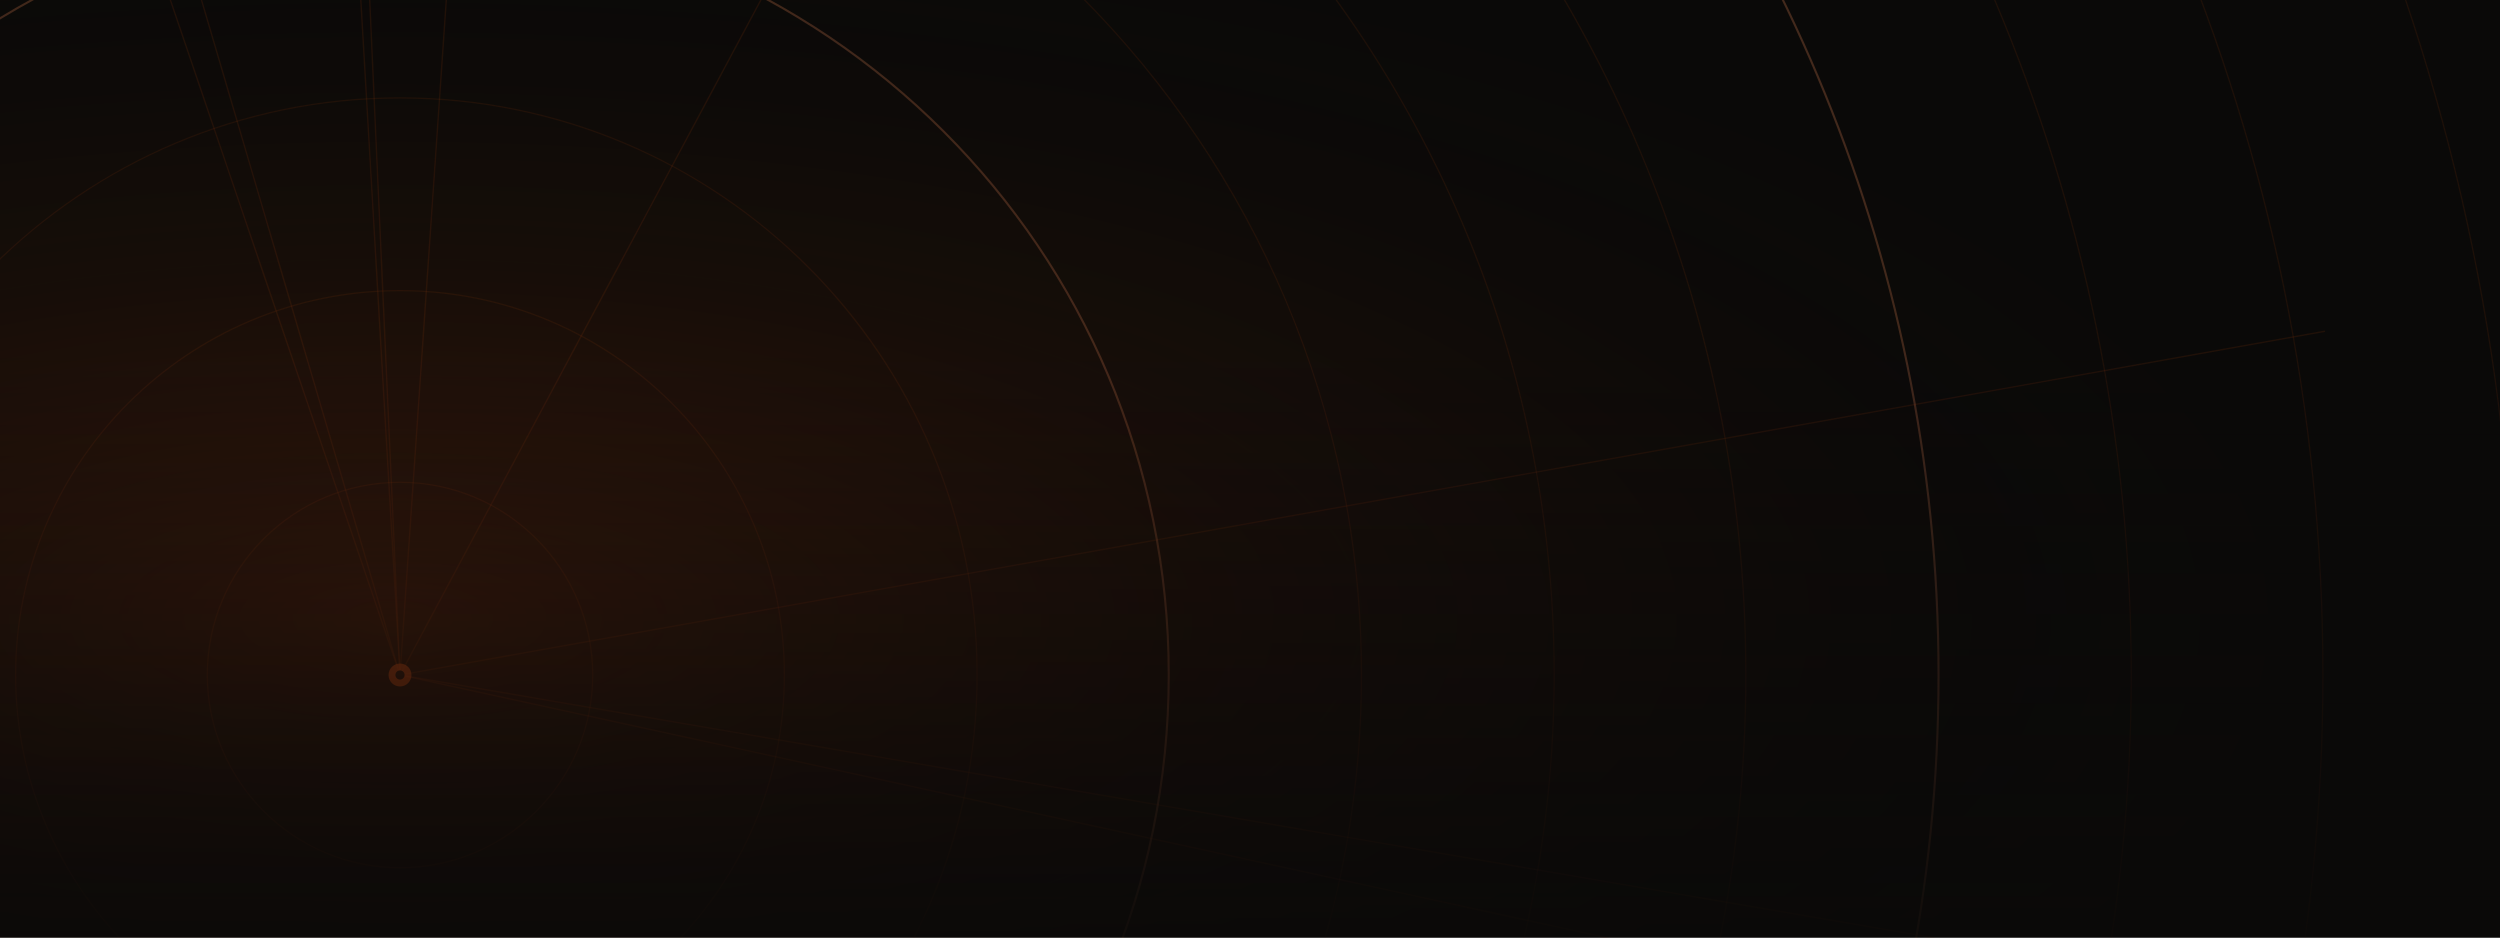
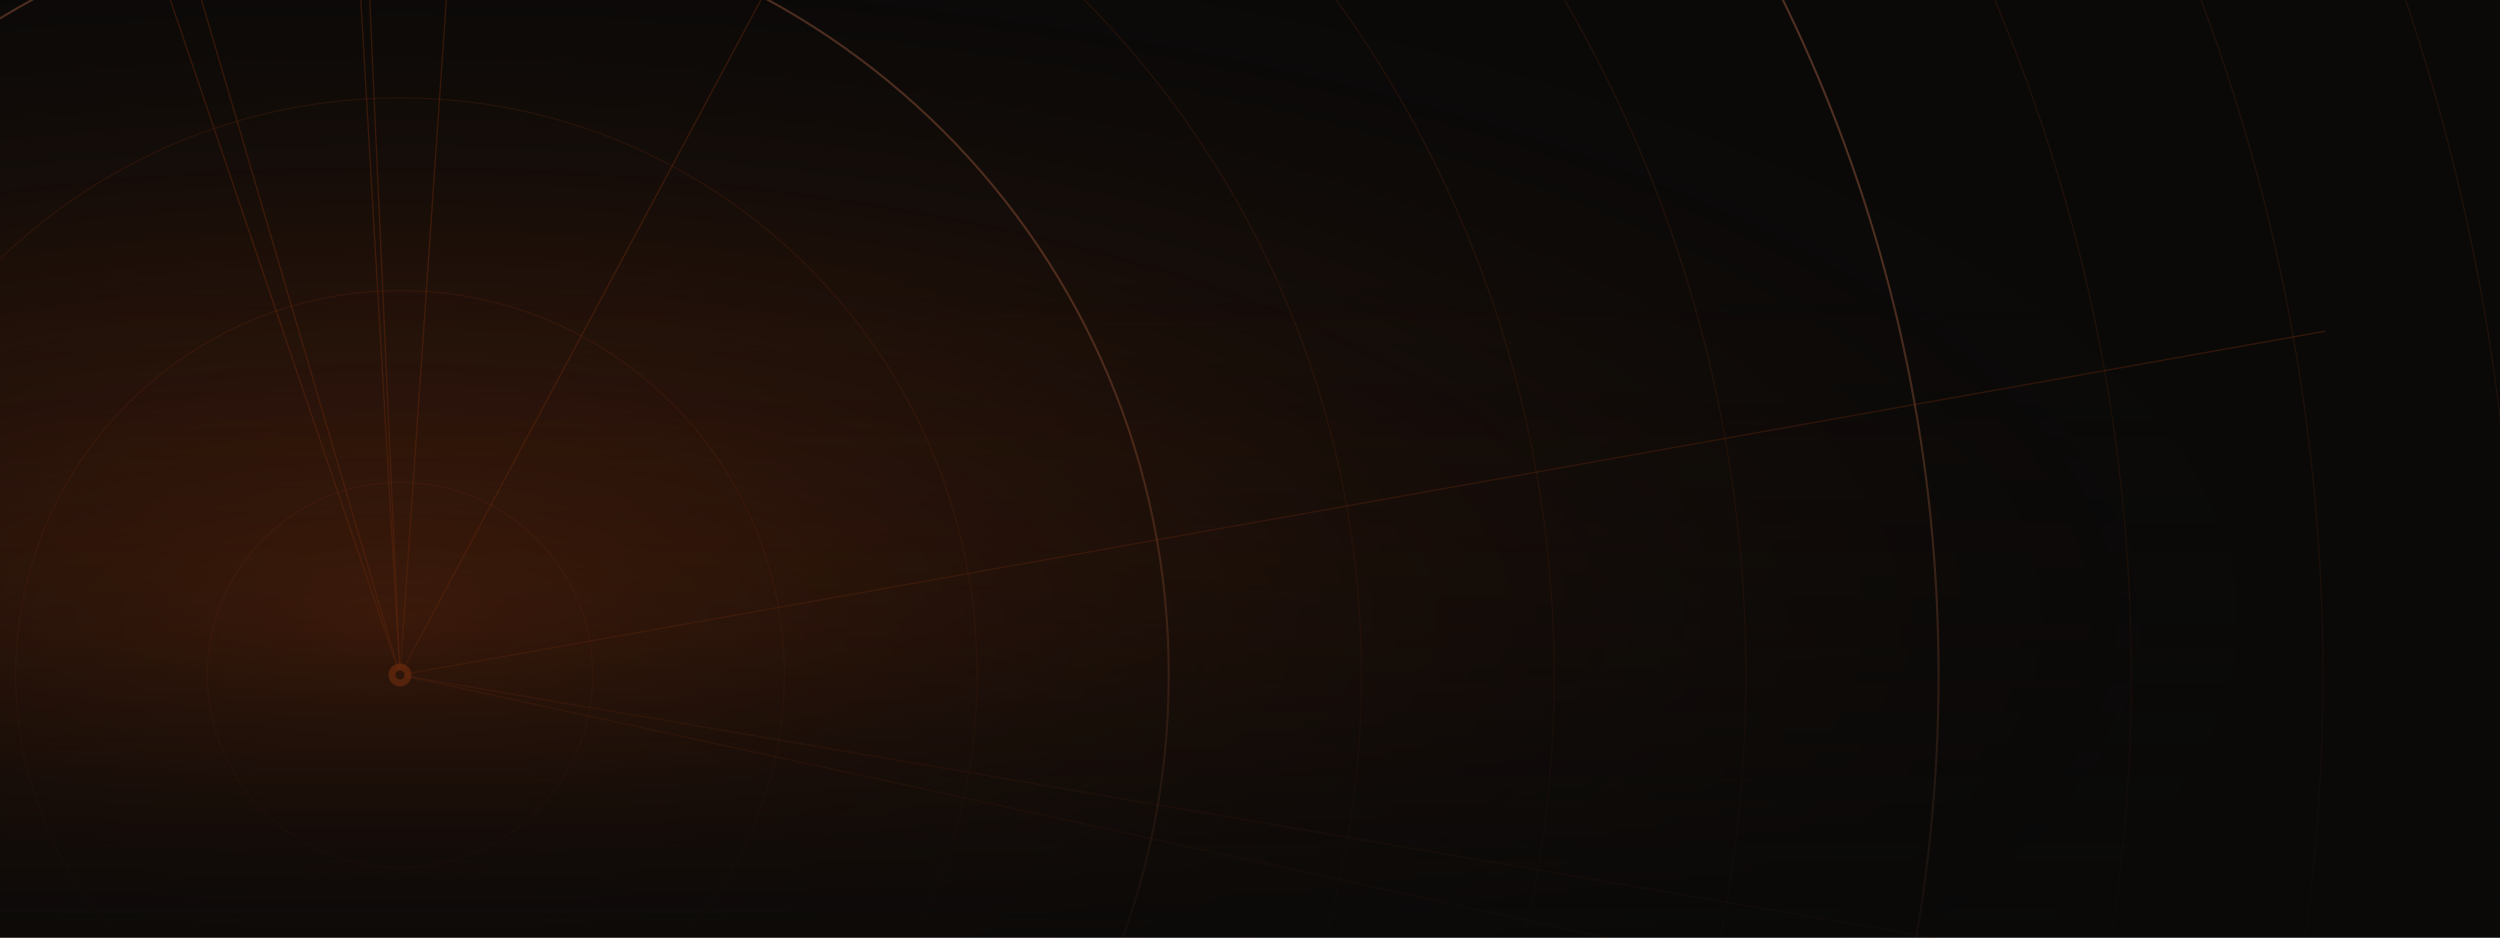
<svg xmlns="http://www.w3.org/2000/svg" viewBox="0 0 2400 900" width="2400" height="900" preserveAspectRatio="xMidYMid slice">
  <defs />
  <rect width="2400" height="900" fill="#0A0908" />
  <circle cx="384" cy="648" r="185" fill="none" stroke="#B8430F" stroke-width="1.2" stroke-opacity="0.14" />
  <circle cx="384" cy="648" r="369" fill="none" stroke="#B8430F" stroke-width="1.2" stroke-opacity="0.14" />
  <circle cx="384" cy="648" r="554" fill="none" stroke="#B8430F" stroke-width="1.2" stroke-opacity="0.14" />
  <circle cx="384" cy="648" r="738" fill="none" stroke="#F2895C" stroke-width="2" stroke-opacity="0.3" />
  <circle cx="384" cy="648" r="923" fill="none" stroke="#B8430F" stroke-width="1.2" stroke-opacity="0.14" />
  <circle cx="384" cy="648" r="1108" fill="none" stroke="#B8430F" stroke-width="1.2" stroke-opacity="0.14" />
  <circle cx="384" cy="648" r="1292" fill="none" stroke="#B8430F" stroke-width="1.2" stroke-opacity="0.14" />
  <circle cx="384" cy="648" r="1477" fill="none" stroke="#F2895C" stroke-width="2" stroke-opacity="0.3" />
  <circle cx="384" cy="648" r="1662" fill="none" stroke="#B8430F" stroke-width="1.2" stroke-opacity="0.14" />
  <circle cx="384" cy="648" r="1846" fill="none" stroke="#B8430F" stroke-width="1.2" stroke-opacity="0.14" />
  <circle cx="384" cy="648" r="2031" fill="none" stroke="#B8430F" stroke-width="1.2" stroke-opacity="0.14" />
  <circle cx="384" cy="648" r="2215" fill="none" stroke="#F2895C" stroke-width="2" stroke-opacity="0.3" />
  <circle cx="384" cy="648" r="2400" fill="none" stroke="#B8430F" stroke-width="1.2" stroke-opacity="0.14" />
  <circle cx="384" cy="648" r="2585" fill="none" stroke="#B8430F" stroke-width="1.2" stroke-opacity="0.14" />
  <circle cx="384" cy="648" r="2769" fill="none" stroke="#B8430F" stroke-width="1.2" stroke-opacity="0.14" />
  <circle cx="384" cy="648" r="2954" fill="none" stroke="#F2895C" stroke-width="2" stroke-opacity="0.3" />
-   <line x1="384" y1="648" x2="-177" y2="-1001" stroke="#B8430F" stroke-width="1.3" stroke-opacity="0.16" />
-   <line x1="384" y1="648" x2="2812" y2="1064" stroke="#B8430F" stroke-width="1.3" stroke-opacity="0.16" />
-   <line x1="384" y1="648" x2="496" y2="-985" stroke="#B8430F" stroke-width="1.3" stroke-opacity="0.16" />
-   <line x1="384" y1="648" x2="292" y2="-1402" stroke="#B8430F" stroke-width="1.3" stroke-opacity="0.16" />
-   <line x1="384" y1="648" x2="2232" y2="318" stroke="#B8430F" stroke-width="1.3" stroke-opacity="0.16" />
-   <line x1="384" y1="648" x2="2566" y2="1123" stroke="#B8430F" stroke-width="1.3" stroke-opacity="0.16" />
-   <line x1="384" y1="648" x2="1458" y2="-1361" stroke="#B8430F" stroke-width="1.3" stroke-opacity="0.16" />
-   <line x1="384" y1="648" x2="252" y2="-1626" stroke="#B8430F" stroke-width="1.3" stroke-opacity="0.16" />
-   <line x1="384" y1="648" x2="-193" y2="-1314" stroke="#B8430F" stroke-width="1.3" stroke-opacity="0.16" />
+   <line x1="384" y1="648" x2="-177" y2="-1001" stroke="#B8430F" stroke-width="1.3" stroke-opacity="0.25" />
+   <line x1="384" y1="648" x2="2812" y2="1064" stroke="#B8430F" stroke-width="1.3" stroke-opacity="0.25" />
+   <line x1="384" y1="648" x2="496" y2="-985" stroke="#B8430F" stroke-width="1.3" stroke-opacity="0.25" />
+   <line x1="384" y1="648" x2="292" y2="-1402" stroke="#B8430F" stroke-width="1.3" stroke-opacity="0.25" />
+   <line x1="384" y1="648" x2="2232" y2="318" stroke="#B8430F" stroke-width="1.3" stroke-opacity="0.25" />
+   <line x1="384" y1="648" x2="2566" y2="1123" stroke="#B8430F" stroke-width="1.3" stroke-opacity="0.25" />
+   <line x1="384" y1="648" x2="1458" y2="-1361" stroke="#B8430F" stroke-width="1.3" stroke-opacity="0.25" />
+   <line x1="384" y1="648" x2="252" y2="-1626" stroke="#B8430F" stroke-width="1.3" stroke-opacity="0.25" />
+   <line x1="384" y1="648" x2="-193" y2="-1314" stroke="#B8430F" stroke-width="1.3" stroke-opacity="0.25" />
  <circle cx="384" cy="648" r="11" fill="#B8430F" opacity="0.7" />
  <circle cx="384" cy="648" r="4.4" fill="#0A0908" />
  <radialGradient id="bl" cx="0.16" cy="0.66" r="0.8">
-     <stop offset="0" stop-color="#B8430F" stop-opacity="0.32" />
+     <stop offset="0" stop-color="#B8430F" stop-opacity="0.42" />
    <stop offset="1" stop-color="#0A0908" stop-opacity="0" />
  </radialGradient>
  <rect width="2400" height="900" fill="url(#bl)" />
  <linearGradient id="vg2" x1="0" y1="1" x2="0" y2="0">
-     <stop offset="0" stop-color="#0A0908" stop-opacity="0.9" />
-     <stop offset="0.62" stop-color="#0A0908" stop-opacity="0.18" />
+     <stop offset="0" stop-color="#0A0908" stop-opacity="0.88" />
+     <stop offset="0.34" stop-color="#0A0908" stop-opacity="0.34" />
+     <stop offset="0.72" stop-color="#0A0908" stop-opacity="0" />
  </linearGradient>
  <rect width="2400" height="900" fill="url(#vg2)" />
</svg>
